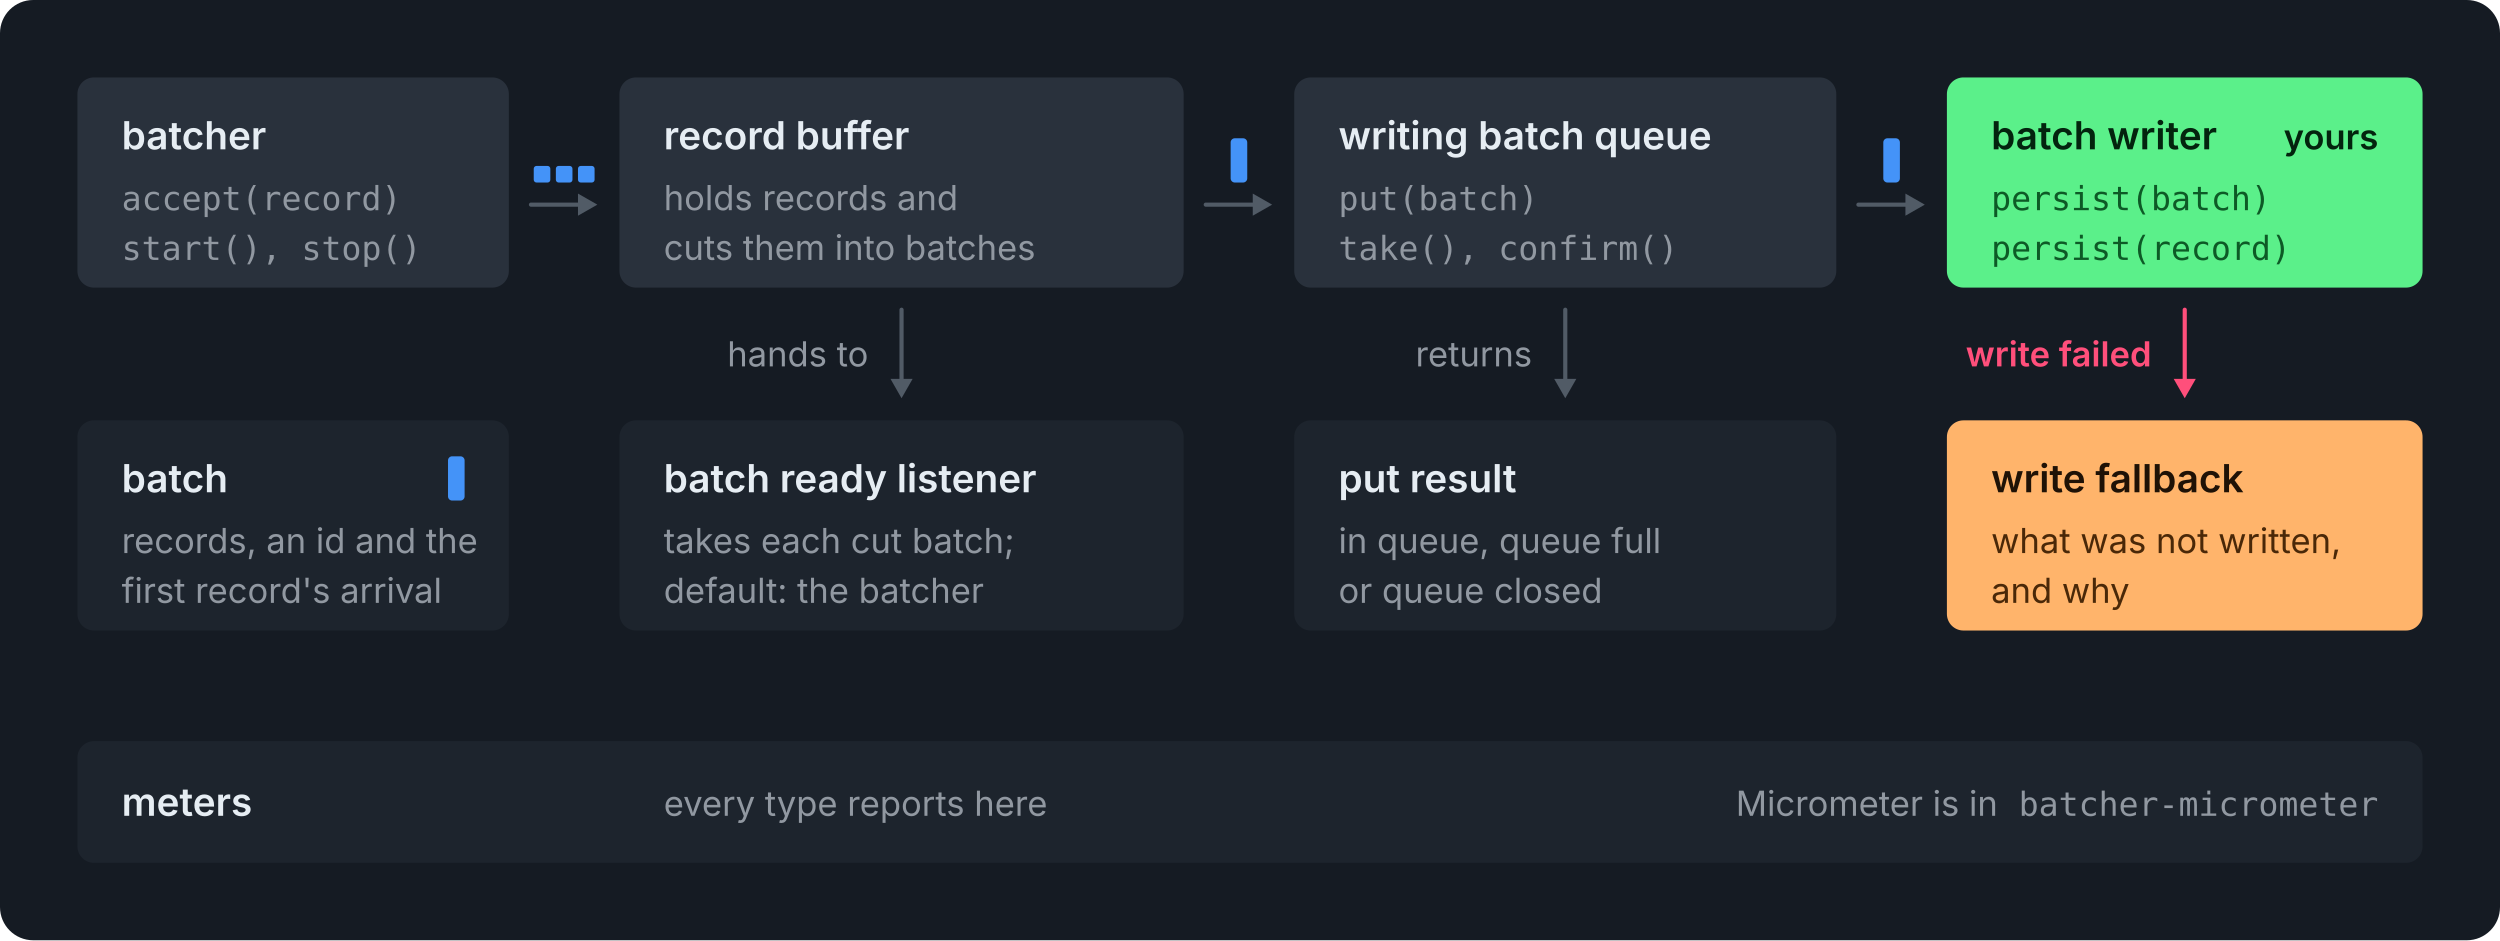
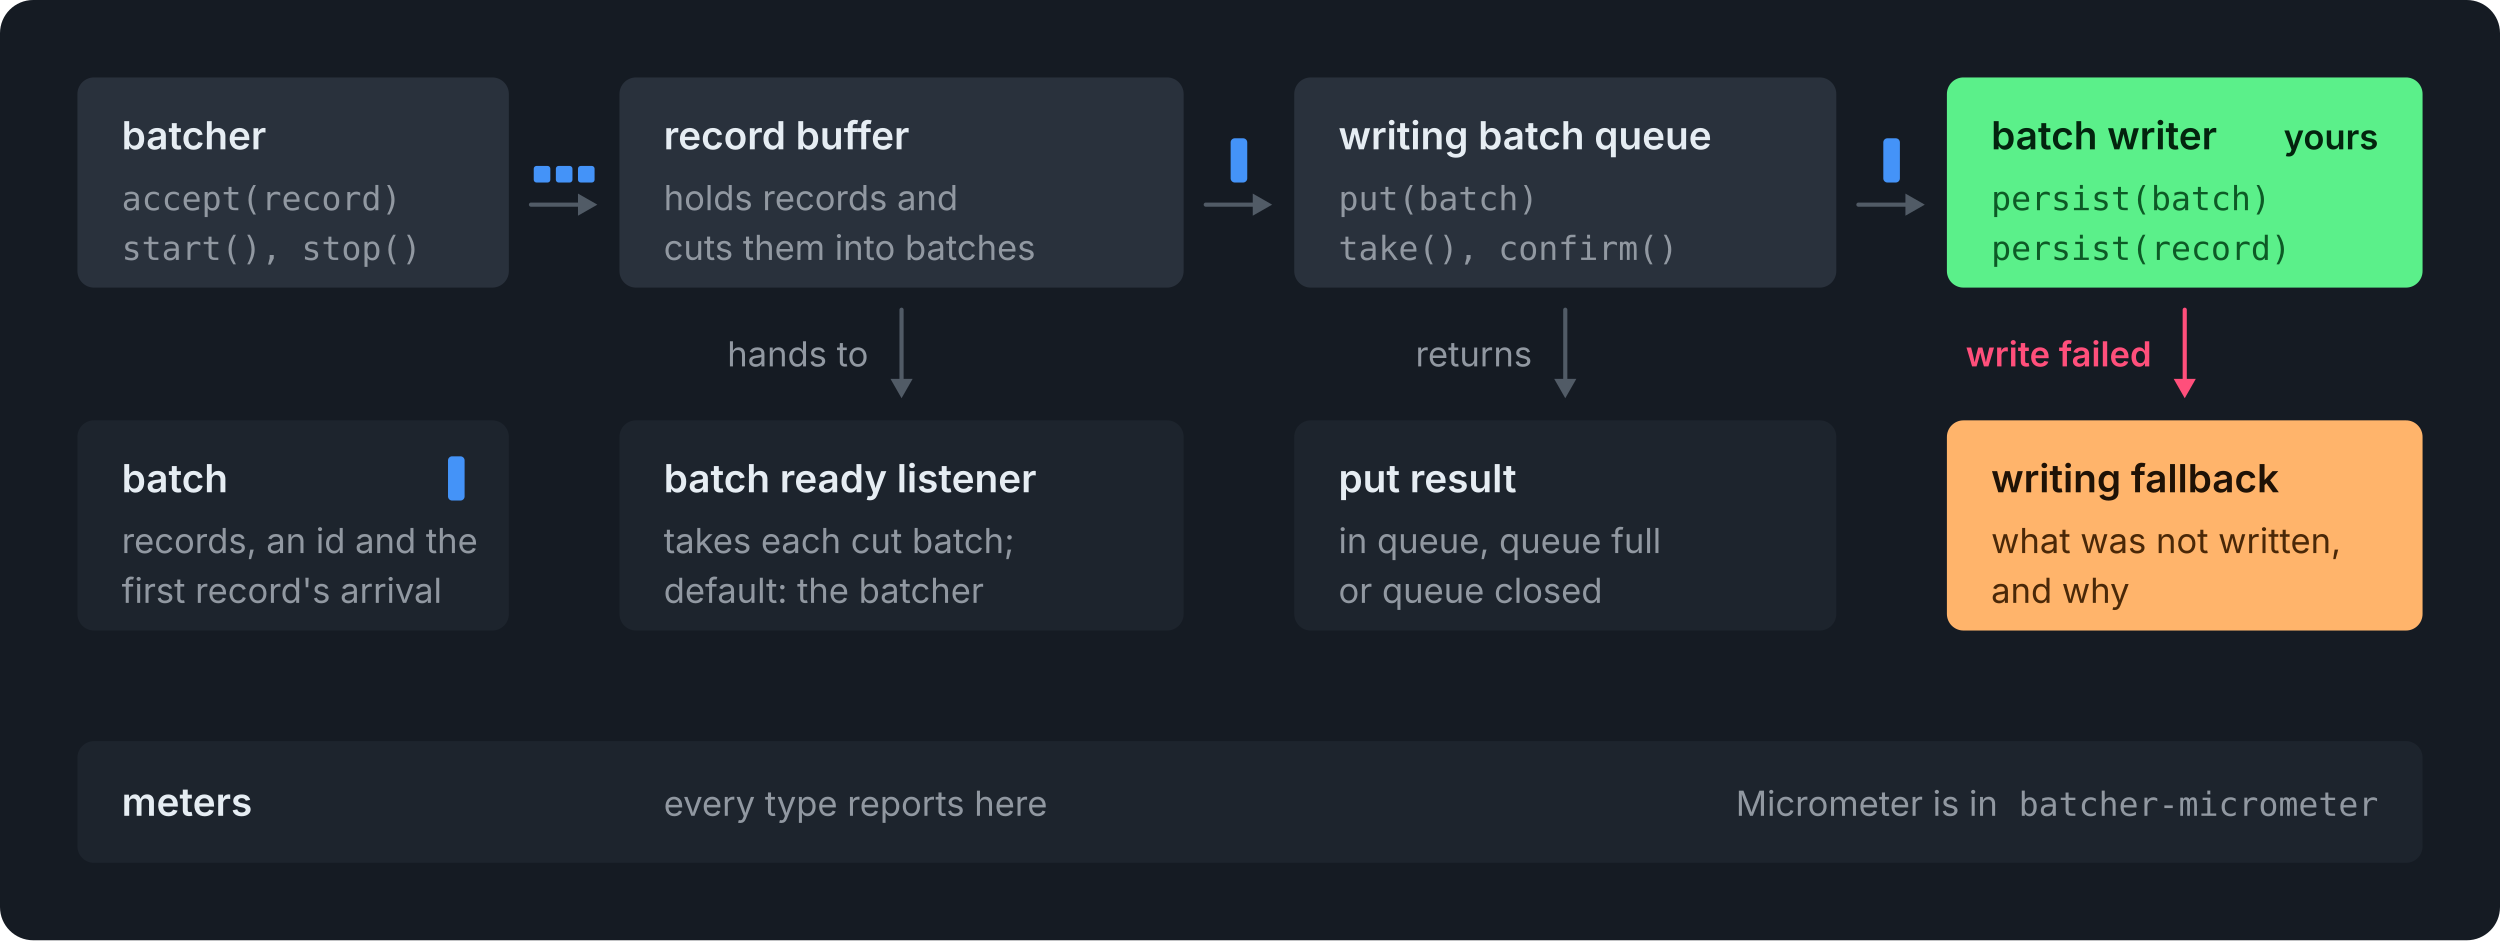
<svg xmlns="http://www.w3.org/2000/svg" viewBox="0 0 904 340" width="904" height="340" role="img">
  <rect width="904" height="340" rx="12" fill="#151B23" />
  <g transform="translate(12,12)">
    <rect x="16.0" y="16.0" width="156.0" height="76.0" rx="6" fill="#29313C" />
    <text x="32.0" y="42.0" font-family="-apple-system, BlinkMacSystemFont, 'Segoe UI', Inter, Helvetica, Arial, sans-serif" font-size="14" font-weight="600" fill="#E6EDF3" text-anchor="start">batcher</text>
    <text x="32.0" y="64.0" font-family="ui-monospace, SFMono-Regular, 'SF Mono', Menlo, Consolas, monospace" font-size="12" font-weight="400" fill="#9198A1" text-anchor="start">accept(record)</text>
    <text x="32.0" y="82.0" font-family="ui-monospace, SFMono-Regular, 'SF Mono', Menlo, Consolas, monospace" font-size="12" font-weight="400" fill="#9198A1" text-anchor="start">start(), stop()</text>
    <rect x="212.0" y="16.0" width="204.0" height="76.0" rx="6" fill="#29313C" />
    <text x="228.0" y="42.0" font-family="-apple-system, BlinkMacSystemFont, 'Segoe UI', Inter, Helvetica, Arial, sans-serif" font-size="14" font-weight="600" fill="#E6EDF3" text-anchor="start">record buffer</text>
    <text x="228.0" y="64.0" font-family="-apple-system, BlinkMacSystemFont, 'Segoe UI', Inter, Helvetica, Arial, sans-serif" font-size="12.5" font-weight="400" fill="#9198A1" text-anchor="start">holds records and</text>
    <text x="228.0" y="82.0" font-family="-apple-system, BlinkMacSystemFont, 'Segoe UI', Inter, Helvetica, Arial, sans-serif" font-size="12.5" font-weight="400" fill="#9198A1" text-anchor="start">cuts them into batches</text>
    <rect x="456.0" y="16.0" width="196.0" height="76.0" rx="6" fill="#29313C" />
    <text x="472.0" y="42.0" font-family="-apple-system, BlinkMacSystemFont, 'Segoe UI', Inter, Helvetica, Arial, sans-serif" font-size="14" font-weight="600" fill="#E6EDF3" text-anchor="start">writing batch queue</text>
    <text x="472.0" y="64.0" font-family="ui-monospace, SFMono-Regular, 'SF Mono', Menlo, Consolas, monospace" font-size="12" font-weight="400" fill="#9198A1" text-anchor="start">put(batch)</text>
    <text x="472.0" y="82.0" font-family="ui-monospace, SFMono-Regular, 'SF Mono', Menlo, Consolas, monospace" font-size="12" font-weight="400" fill="#9198A1" text-anchor="start">take(), confirm()</text>
    <rect x="692.0" y="16.0" width="172.0" height="76.0" rx="6" fill="#5BF08A" />
    <text x="708.0" y="42.0" font-family="-apple-system, BlinkMacSystemFont, 'Segoe UI', Inter, Helvetica, Arial, sans-serif" font-size="14" font-weight="600" fill="#03240E" text-anchor="start">batch writer</text>
    <text x="848.0" y="42.0" font-family="-apple-system, BlinkMacSystemFont, 'Segoe UI', Inter, Helvetica, Arial, sans-serif" font-size="12.5" font-weight="600" fill="#03240E" text-anchor="end">yours</text>
    <text x="708.0" y="64.0" font-family="ui-monospace, SFMono-Regular, 'SF Mono', Menlo, Consolas, monospace" font-size="12" font-weight="400" fill="#0D5A26" text-anchor="start">persist(batch)</text>
    <text x="708.0" y="82.0" font-family="ui-monospace, SFMono-Regular, 'SF Mono', Menlo, Consolas, monospace" font-size="12" font-weight="400" fill="#0D5A26" text-anchor="start">persist(record)</text>
    <rect x="16.0" y="140.0" width="156.0" height="76.0" rx="6" fill="#1D242D" />
    <text x="32.0" y="166.0" font-family="-apple-system, BlinkMacSystemFont, 'Segoe UI', Inter, Helvetica, Arial, sans-serif" font-size="14" font-weight="600" fill="#E6EDF3" text-anchor="start">batch</text>
    <text x="32.0" y="188.0" font-family="-apple-system, BlinkMacSystemFont, 'Segoe UI', Inter, Helvetica, Arial, sans-serif" font-size="12.5" font-weight="400" fill="#9198A1" text-anchor="start">records, an id and the</text>
    <text x="32.0" y="206.0" font-family="-apple-system, BlinkMacSystemFont, 'Segoe UI', Inter, Helvetica, Arial, sans-serif" font-size="12.5" font-weight="400" fill="#9198A1" text-anchor="start">first record's arrival</text>
    <rect x="150.0" y="153.0" width="6.0" height="16.0" rx="1.5" fill="#4493F8" />
    <rect x="212.0" y="140.0" width="204.0" height="76.0" rx="6" fill="#1D242D" />
    <text x="228.0" y="166.0" font-family="-apple-system, BlinkMacSystemFont, 'Segoe UI', Inter, Helvetica, Arial, sans-serif" font-size="14" font-weight="600" fill="#E6EDF3" text-anchor="start">batch ready listener</text>
    <text x="228.0" y="188.0" font-family="-apple-system, BlinkMacSystemFont, 'Segoe UI', Inter, Helvetica, Arial, sans-serif" font-size="12.5" font-weight="400" fill="#9198A1" text-anchor="start">takes each cut batch;</text>
    <text x="228.0" y="206.0" font-family="-apple-system, BlinkMacSystemFont, 'Segoe UI', Inter, Helvetica, Arial, sans-serif" font-size="12.5" font-weight="400" fill="#9198A1" text-anchor="start">default: the batcher</text>
    <rect x="456.0" y="140.0" width="196.0" height="76.0" rx="6" fill="#1D242D" />
    <text x="472.0" y="166.0" font-family="-apple-system, BlinkMacSystemFont, 'Segoe UI', Inter, Helvetica, Arial, sans-serif" font-size="14" font-weight="600" fill="#E6EDF3" text-anchor="start">put result</text>
    <text x="472.0" y="188.0" font-family="-apple-system, BlinkMacSystemFont, 'Segoe UI', Inter, Helvetica, Arial, sans-serif" font-size="12.5" font-weight="400" fill="#9198A1" text-anchor="start">in queue, queue full</text>
    <text x="472.0" y="206.0" font-family="-apple-system, BlinkMacSystemFont, 'Segoe UI', Inter, Helvetica, Arial, sans-serif" font-size="12.5" font-weight="400" fill="#9198A1" text-anchor="start">or queue closed</text>
    <rect x="692.0" y="140.0" width="172.0" height="76.0" rx="6" fill="#FFB46B" />
-     <text x="708.0" y="166.0" font-family="-apple-system, BlinkMacSystemFont, 'Segoe UI', Inter, Helvetica, Arial, sans-serif" font-size="14" font-weight="600" fill="#1F1206" text-anchor="start">write fallback</text>
+     <text x="708.0" y="166.0" font-family="-apple-system, BlinkMacSystemFont, 'Segoe UI', Inter, Helvetica, Arial, sans-serif" font-size="14" font-weight="600" fill="#1F1206" text-anchor="start">writing fallback</text>
    <text x="708.0" y="188.0" font-family="-apple-system, BlinkMacSystemFont, 'Segoe UI', Inter, Helvetica, Arial, sans-serif" font-size="12.5" font-weight="400" fill="#4A2808" text-anchor="start">what was not written,</text>
    <text x="708.0" y="206.0" font-family="-apple-system, BlinkMacSystemFont, 'Segoe UI', Inter, Helvetica, Arial, sans-serif" font-size="12.5" font-weight="400" fill="#4A2808" text-anchor="start">and why</text>
    <path d="M180,62.0 L198,62.0" stroke="#515B66" stroke-width="1.5" fill="none" stroke-linecap="round" stroke-linejoin="round" />
    <path d="M197,58.0 L204,62.0 L197,66.0 Z" fill="#515B66" />
    <rect x="181.0" y="48.0" width="6.0" height="6.0" rx="1" fill="#4493F8" />
    <rect x="189.0" y="48.0" width="6.0" height="6.0" rx="1" fill="#4493F8" />
    <rect x="197.0" y="48.0" width="6.0" height="6.0" rx="1" fill="#4493F8" />
    <path d="M424,62.0 L442,62.0" stroke="#515B66" stroke-width="1.5" fill="none" stroke-linecap="round" stroke-linejoin="round" />
    <path d="M441,58.0 L448,62.0 L441,66.0 Z" fill="#515B66" />
    <rect x="433.0" y="38.0" width="6.0" height="16.0" rx="1.5" fill="#4493F8" />
    <path d="M660,62.0 L678,62.0" stroke="#515B66" stroke-width="1.5" fill="none" stroke-linecap="round" stroke-linejoin="round" />
    <path d="M677,58.0 L684,62.0 L677,66.0 Z" fill="#515B66" />
    <rect x="669.0" y="38.0" width="6.0" height="16.0" rx="1.5" fill="#4493F8" />
    <path d="M314.0,100 L314.0,126" stroke="#515B66" stroke-width="1.5" fill="none" stroke-linecap="round" stroke-linejoin="round" />
    <path d="M310.0,125 L314.0,132 L318.0,125 Z" fill="#515B66" />
    <text x="302.0" y="120.5" font-family="-apple-system, BlinkMacSystemFont, 'Segoe UI', Inter, Helvetica, Arial, sans-serif" font-size="12.5" font-weight="400" fill="#9198A1" text-anchor="end">hands to</text>
    <path d="M554.0,100 L554.0,126" stroke="#515B66" stroke-width="1.5" fill="none" stroke-linecap="round" stroke-linejoin="round" />
    <path d="M550.0,125 L554.0,132 L558.0,125 Z" fill="#515B66" />
    <text x="542.0" y="120.5" font-family="-apple-system, BlinkMacSystemFont, 'Segoe UI', Inter, Helvetica, Arial, sans-serif" font-size="12.5" font-weight="400" fill="#9198A1" text-anchor="end">returns</text>
    <path d="M778.0,100 L778.0,126" stroke="#FF4F7B" stroke-width="1.5" fill="none" stroke-linecap="round" stroke-linejoin="round" />
    <path d="M774.0,125 L778.0,132 L782.0,125 Z" fill="#FF4F7B" />
    <text x="766.0" y="120.5" font-family="-apple-system, BlinkMacSystemFont, 'Segoe UI', Inter, Helvetica, Arial, sans-serif" font-size="12.5" font-weight="600" fill="#FF4F7B" text-anchor="end">write failed</text>
    <rect x="16.0" y="256.0" width="848.0" height="44.0" rx="6" fill="#1D242D" />
    <text x="32.0" y="283.0" font-family="-apple-system, BlinkMacSystemFont, 'Segoe UI', Inter, Helvetica, Arial, sans-serif" font-size="14" font-weight="600" fill="#E6EDF3" text-anchor="start">meters</text>
    <text x="228.0" y="283.0" font-family="-apple-system, BlinkMacSystemFont, 'Segoe UI', Inter, Helvetica, Arial, sans-serif" font-size="12.5" font-weight="400" fill="#9198A1" text-anchor="start">every type reports here</text>
    <text x="848.0" y="283.0" font-family="ui-monospace, SFMono-Regular, 'SF Mono', Menlo, Consolas, monospace" font-size="12" font-weight="400" fill="#9198A1" text-anchor="end">batcher-micrometer</text>
    <text x="710.4" y="283.0" font-family="-apple-system, BlinkMacSystemFont, 'Segoe UI', Inter, Helvetica, Arial, sans-serif" font-size="12.5" font-weight="400" fill="#9198A1" text-anchor="end">Micrometer is in</text>
  </g>
</svg>
